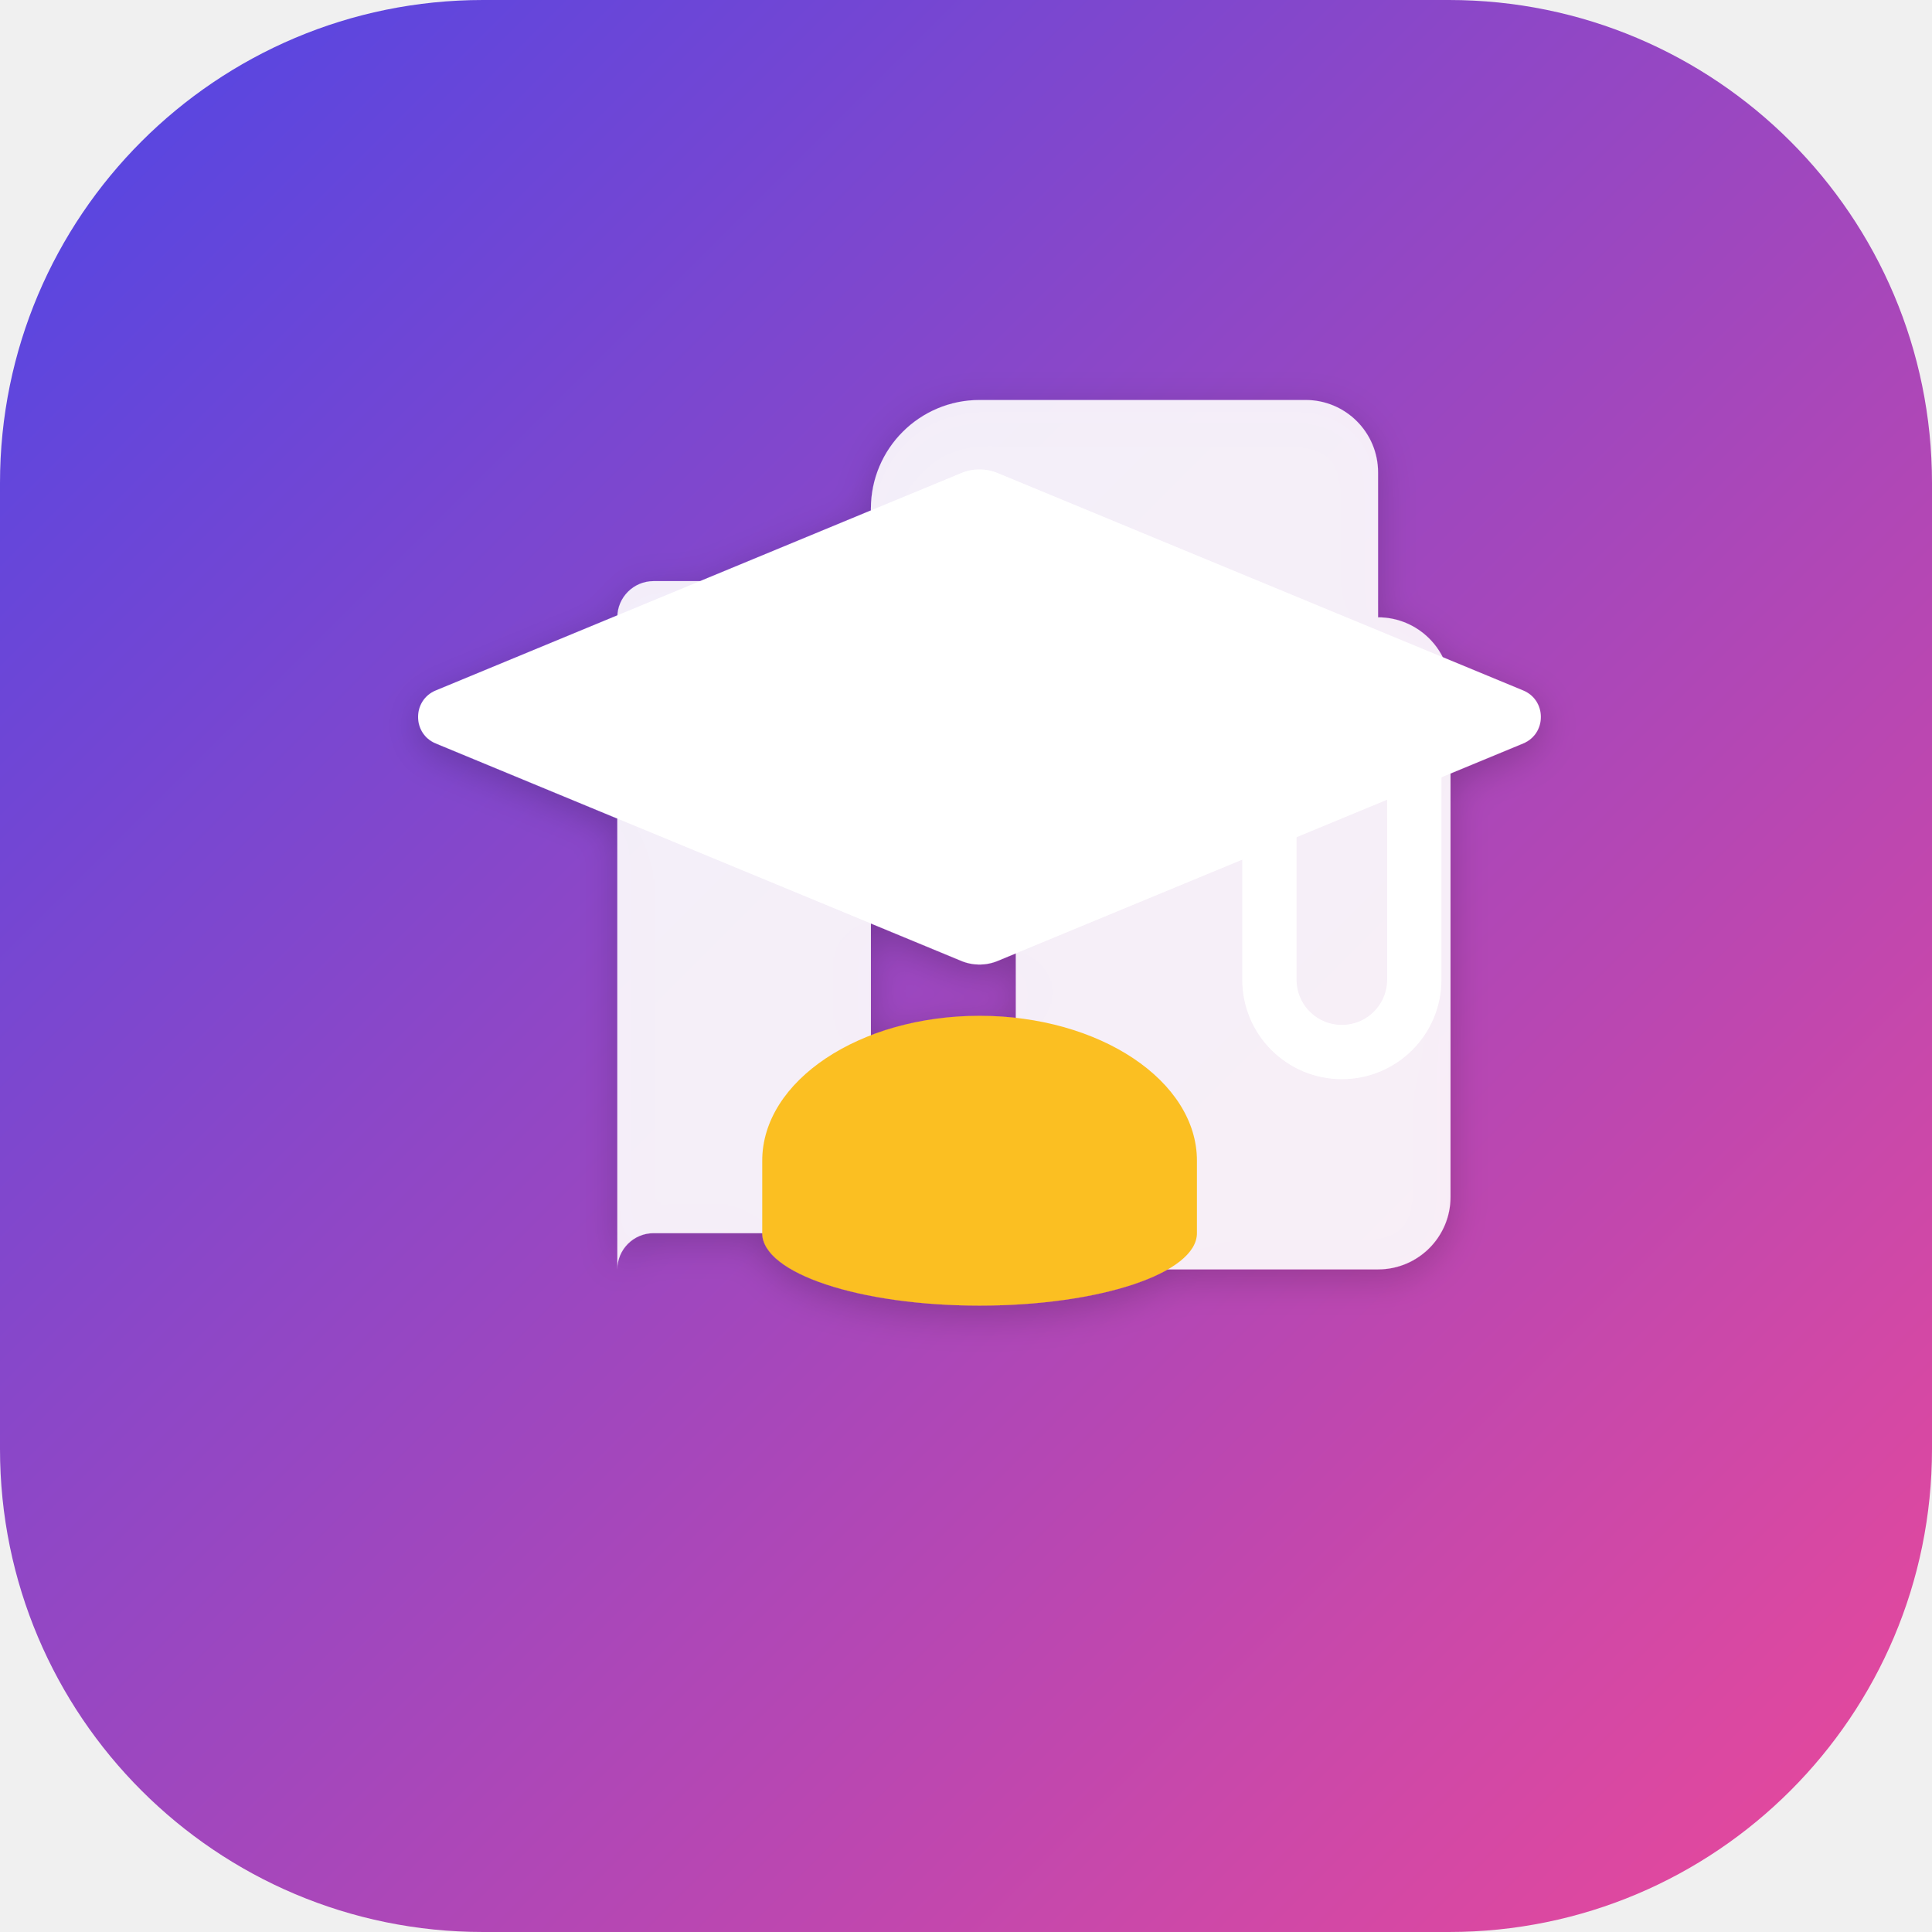
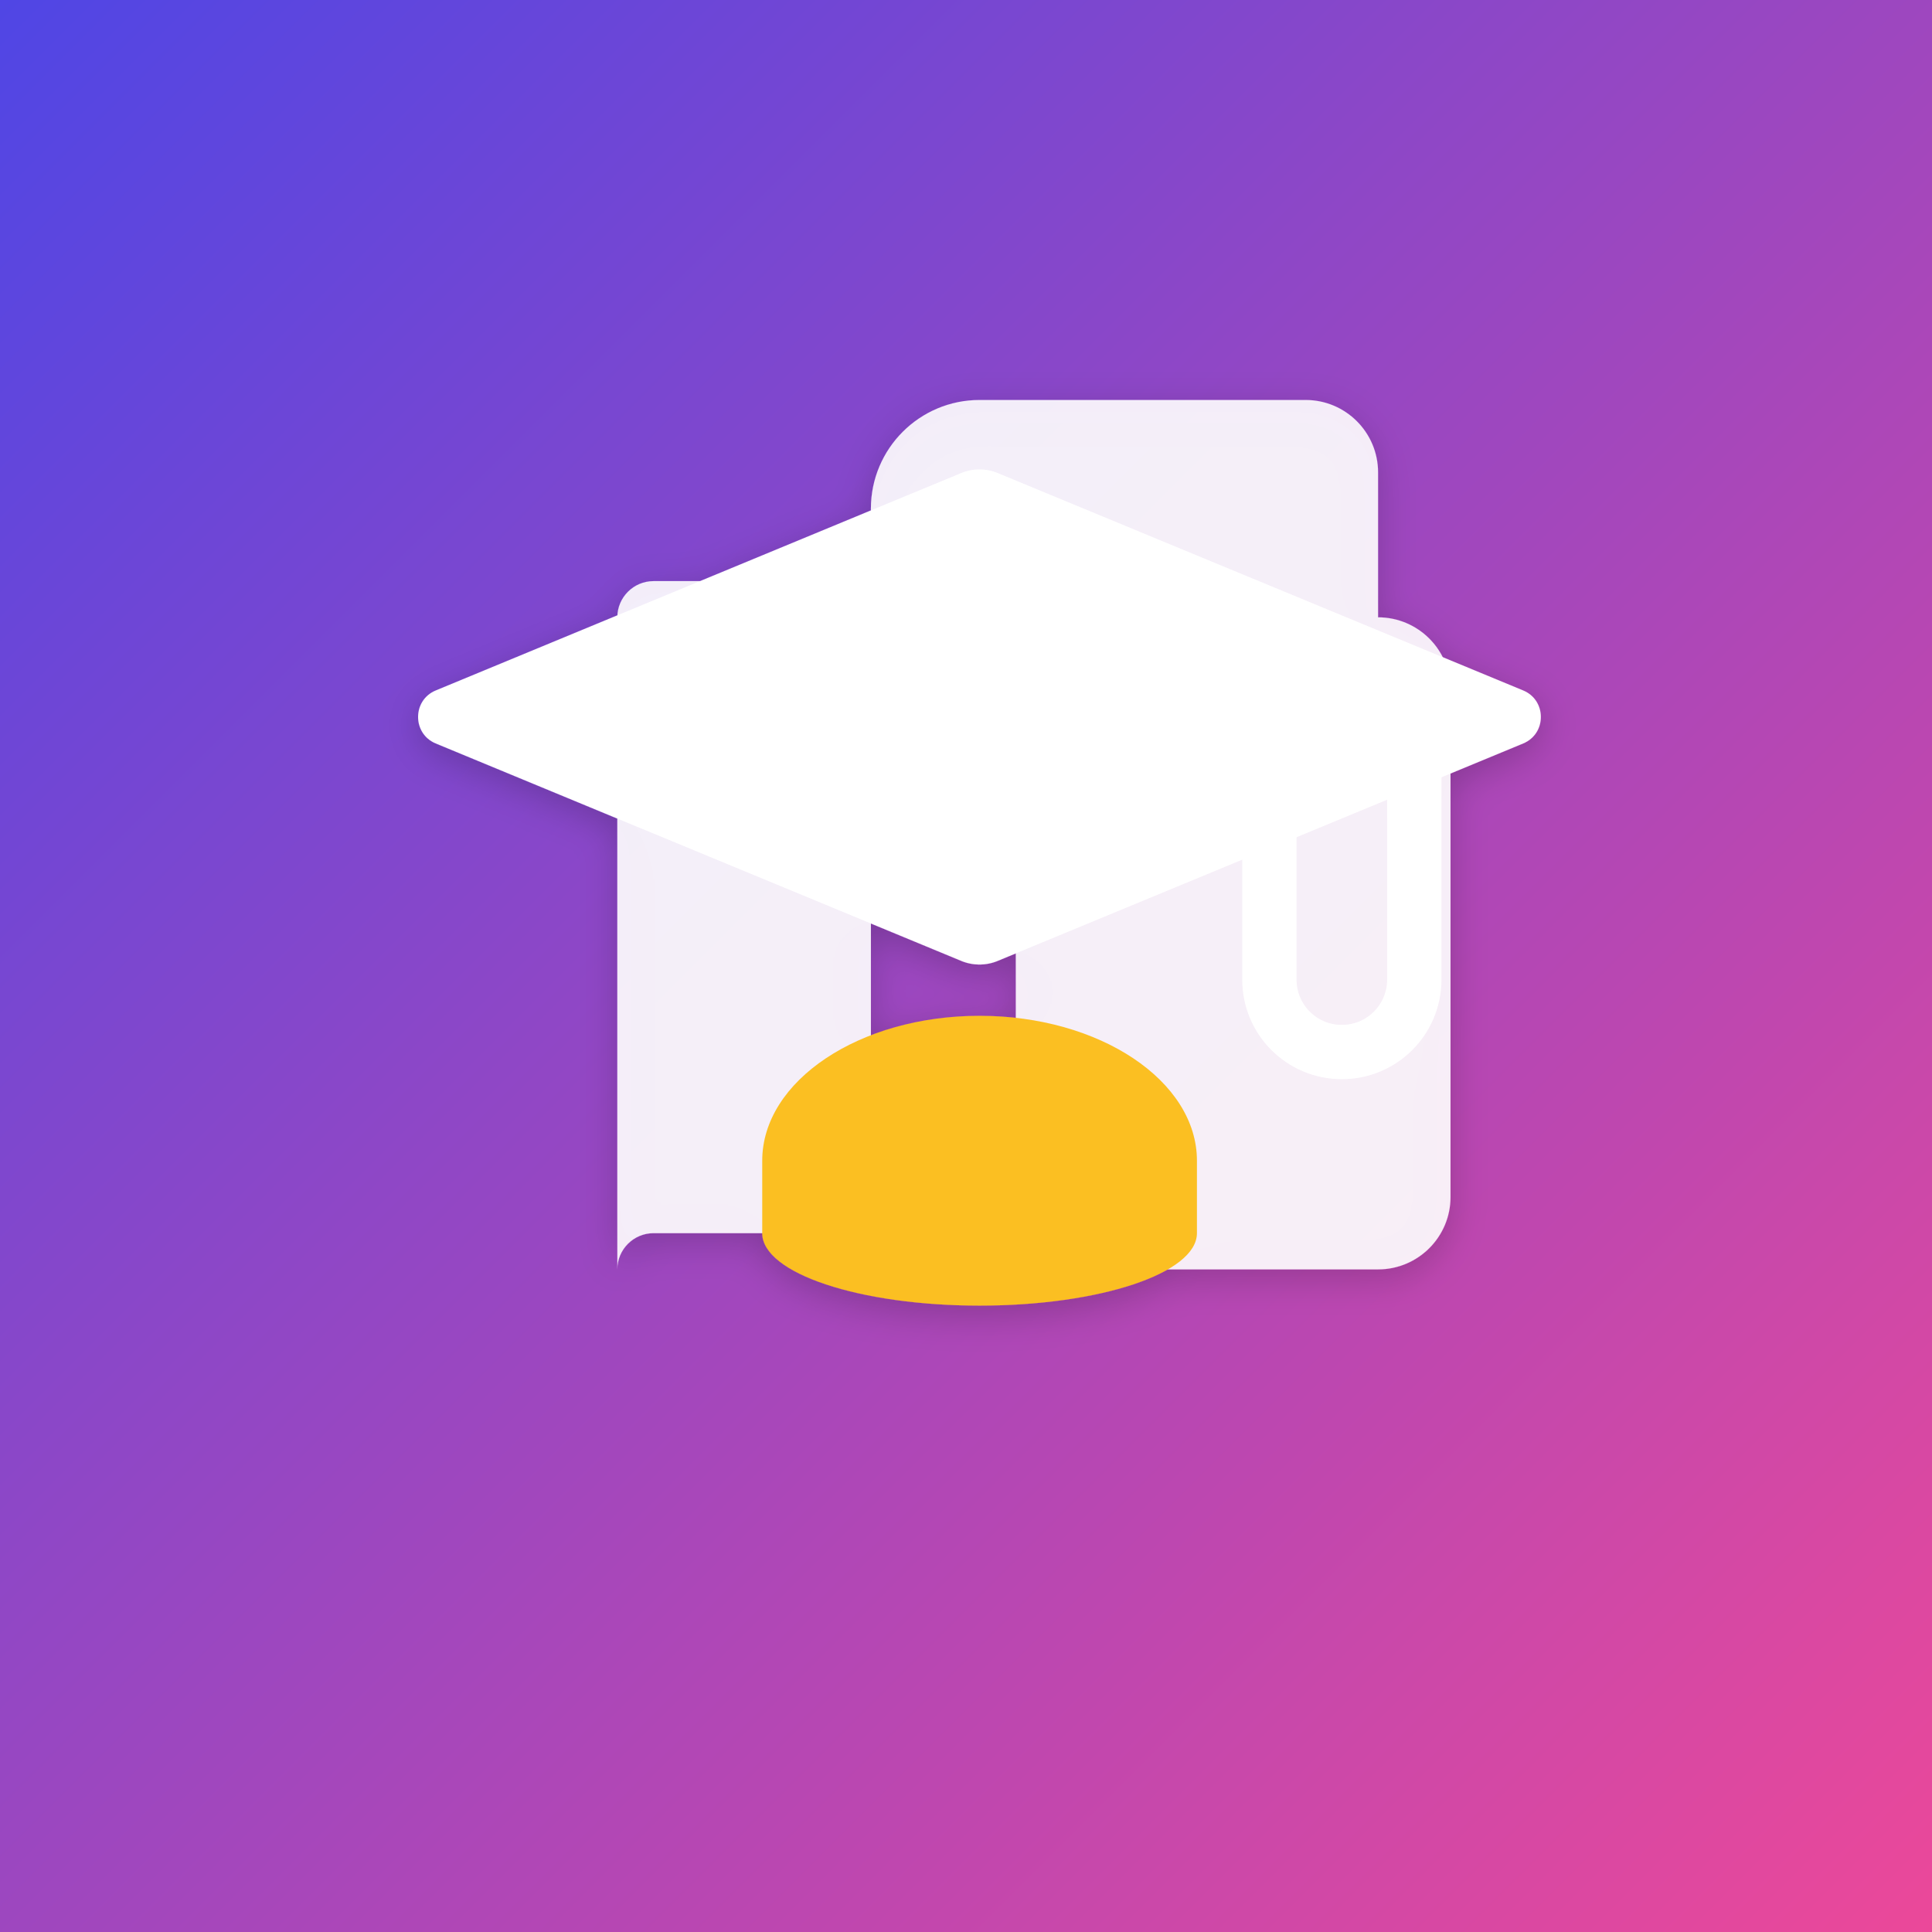
<svg xmlns="http://www.w3.org/2000/svg" viewBox="0 0 512 512">
  <defs>
    <linearGradient id="bg-gradient" x1="0%" y1="0%" x2="100%" y2="100%">
      <stop offset="0%" style="stop-color:#4f46e5;stop-opacity:1" />
      <stop offset="100%" style="stop-color:#ec4899;stop-opacity:1" />
    </linearGradient>
    <filter id="shadow" x="-20%" y="-20%" width="140%" height="140%">
      <feDropShadow dx="0" dy="4" stdDeviation="8" flood-color="#000000" flood-opacity="0.2" />
    </filter>
  </defs>
-   <rect x="0" y="0" width="512" height="512" rx="128" fill="url(#bg-gradient)" />
+   <rect x="0" y="0" width="512" height="512" fill="url(#bg-gradient)" />
  <g transform="translate(106, 106) scale(0.6)" filter="url(#shadow)">
    <path d="M464 96h-32v-64c0-17.67-14.33-32-32-32h-144c-26.51 0-48 21.49-48 48v288c0 26.51 21.49 48 48 48h176c17.67 0 32-14.33 32-32v-224c0-17.67-14.33-32-32-32z m-192 288c0-8.82-7.18-16-16-16h-144c-8.82 0-16 7.18-16 16v-288c0-8.82 7.18-16 16-16h144c8.82 0 16 7.18 16 16v288z" fill="#ffffff" opacity="0.9" />
    <path d="M240 384h-16c-8.84 0-16-7.16-16-16s7.16-16 16-16h16c8.84 0 16 7.16 16 16s-7.16 16-16 16z" fill="#e0e7ff" />
    <path d="M496.1 128.3l-232-96c-5.2-2.2-11.1-2.2-16.3 0l-232 96c-10.4 4.3-10.4 19.1 0 23.4l232 96c5.2 2.2 11.1 2.2 16.3 0l232-96c10.4-4.3 10.4-19.1 0-23.4z" fill="#ffffff" />
    <path d="M448 160v96c0 17.7-14.3 32-32 32s-32-14.3-32-32v-96" fill="none" stroke="#ffffff" stroke-width="24" stroke-linecap="round" />
    <path d="M256 272c-53 0-96 28.7-96 64v32c0 17.7 43 32 96 32s96-14.3 96-32v-32c0-35.3-43-64-96-64z" fill="#fbbf24" />
  </g>
</svg>
